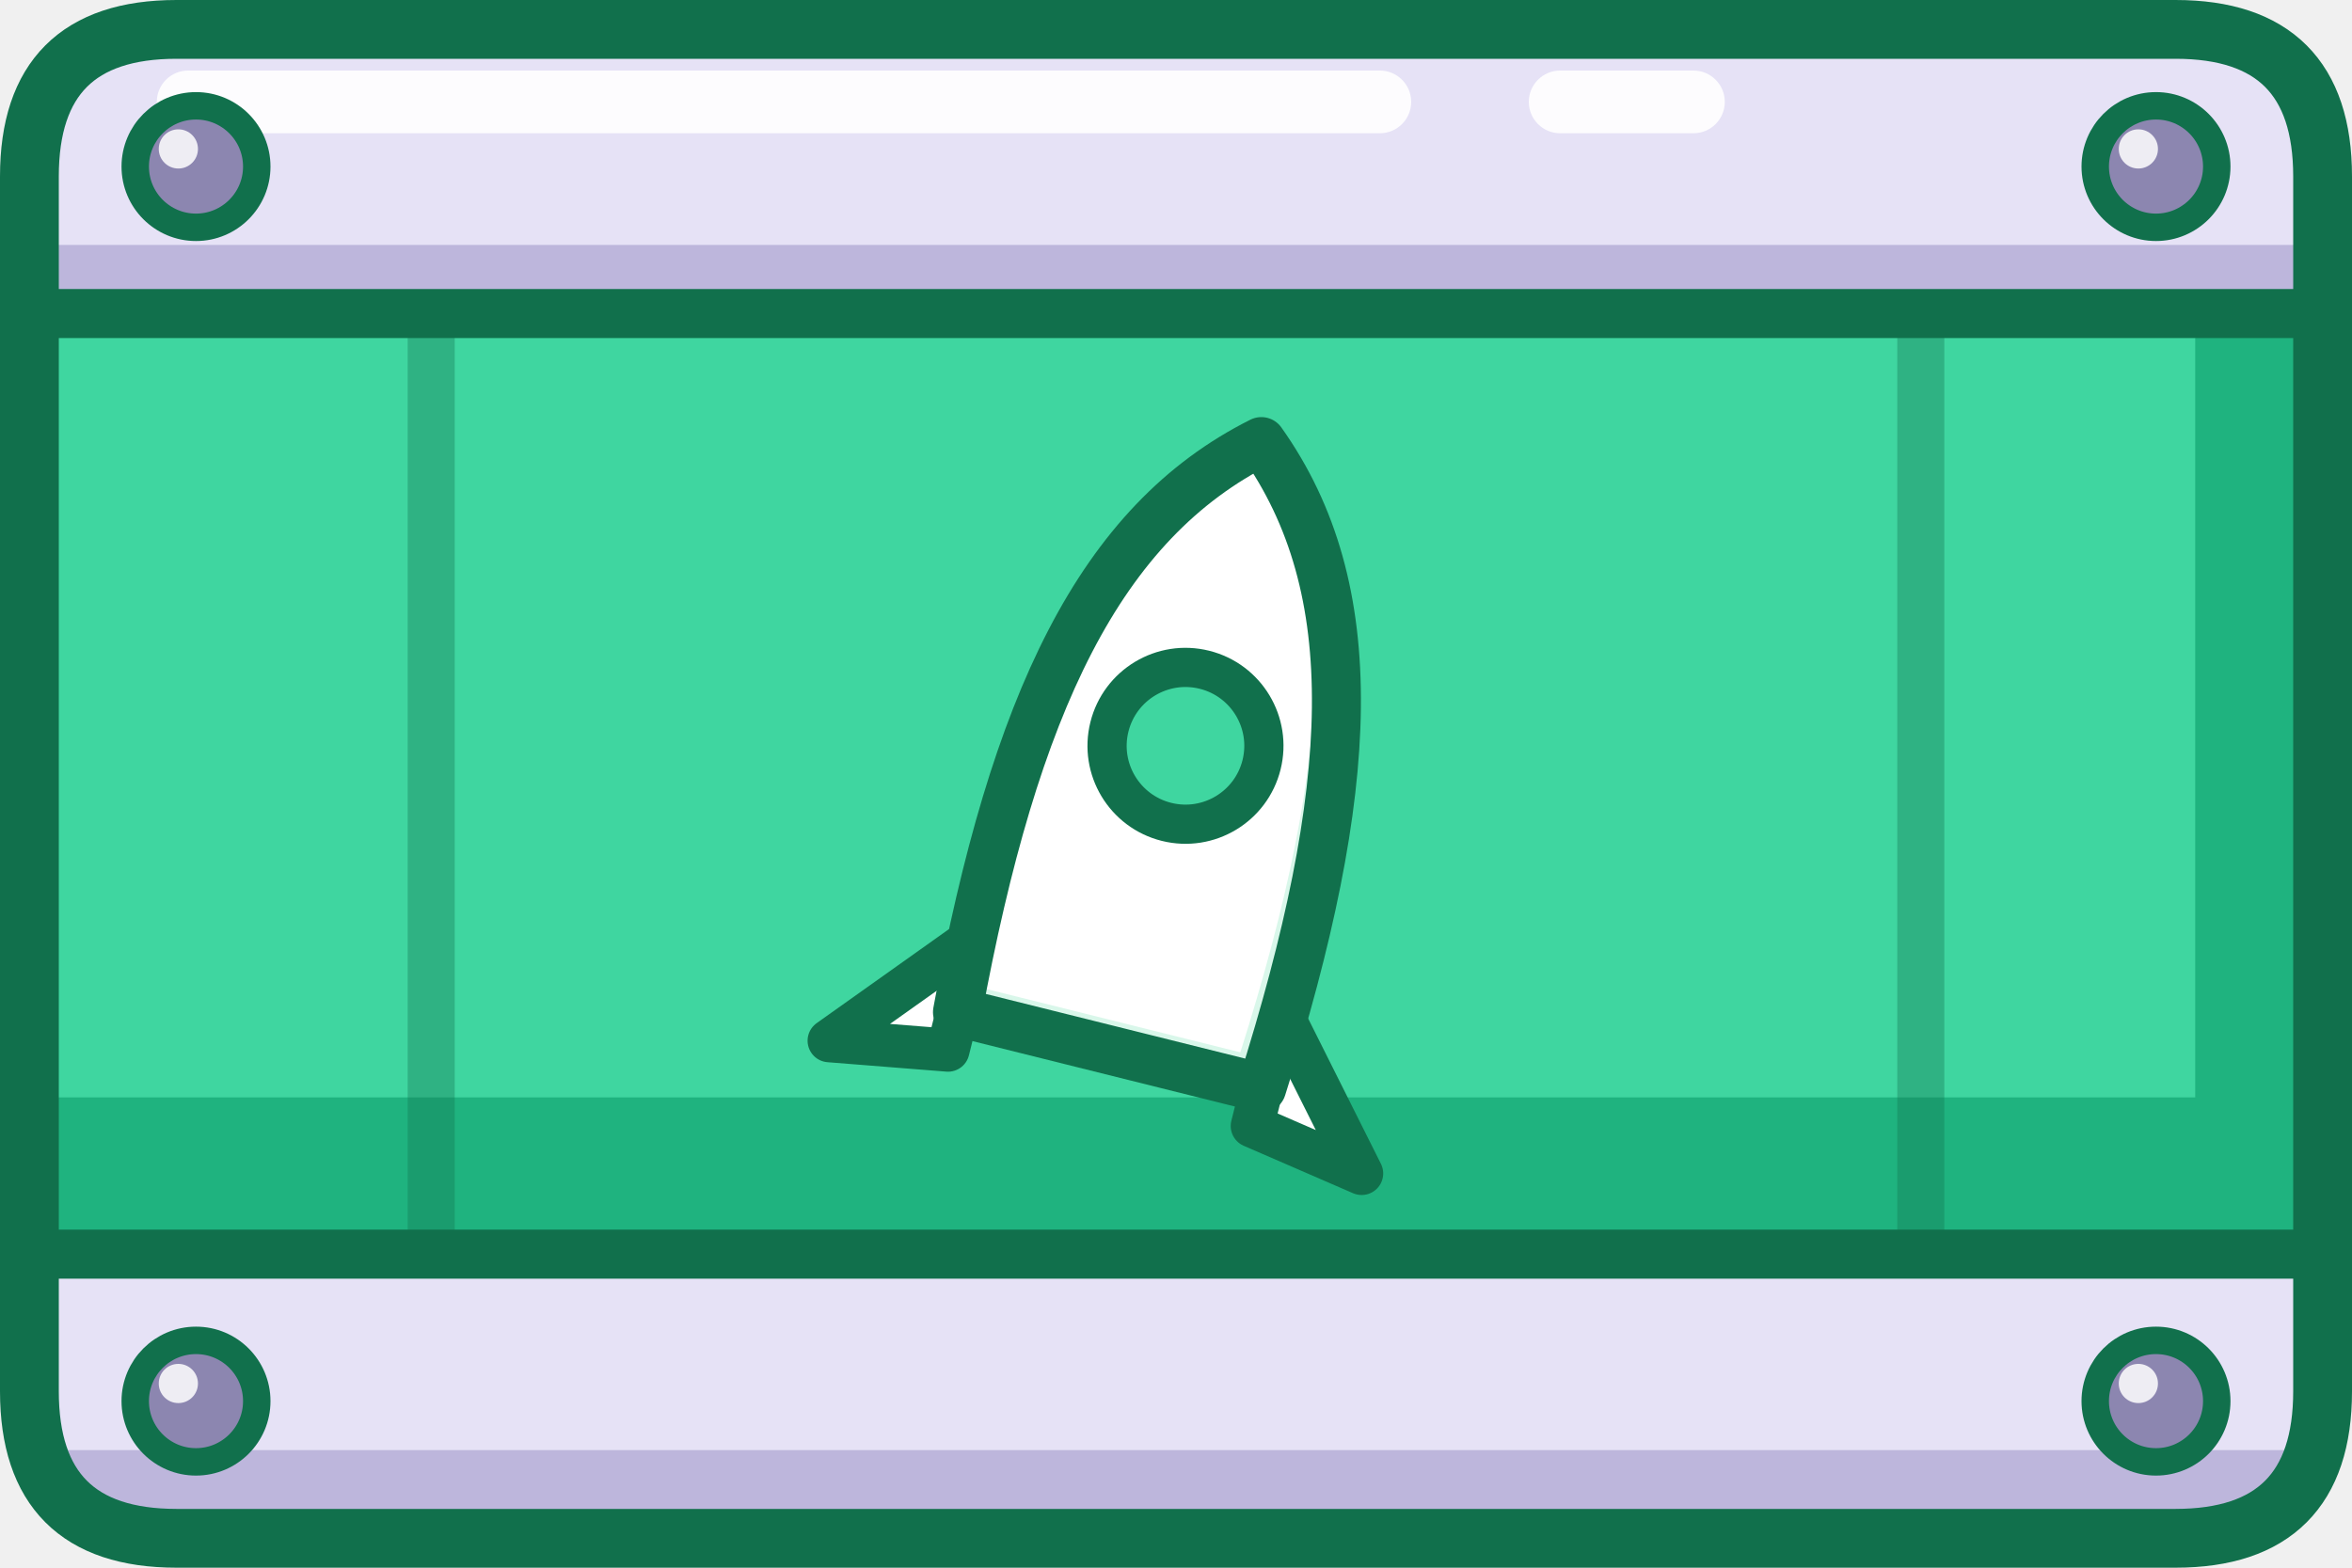
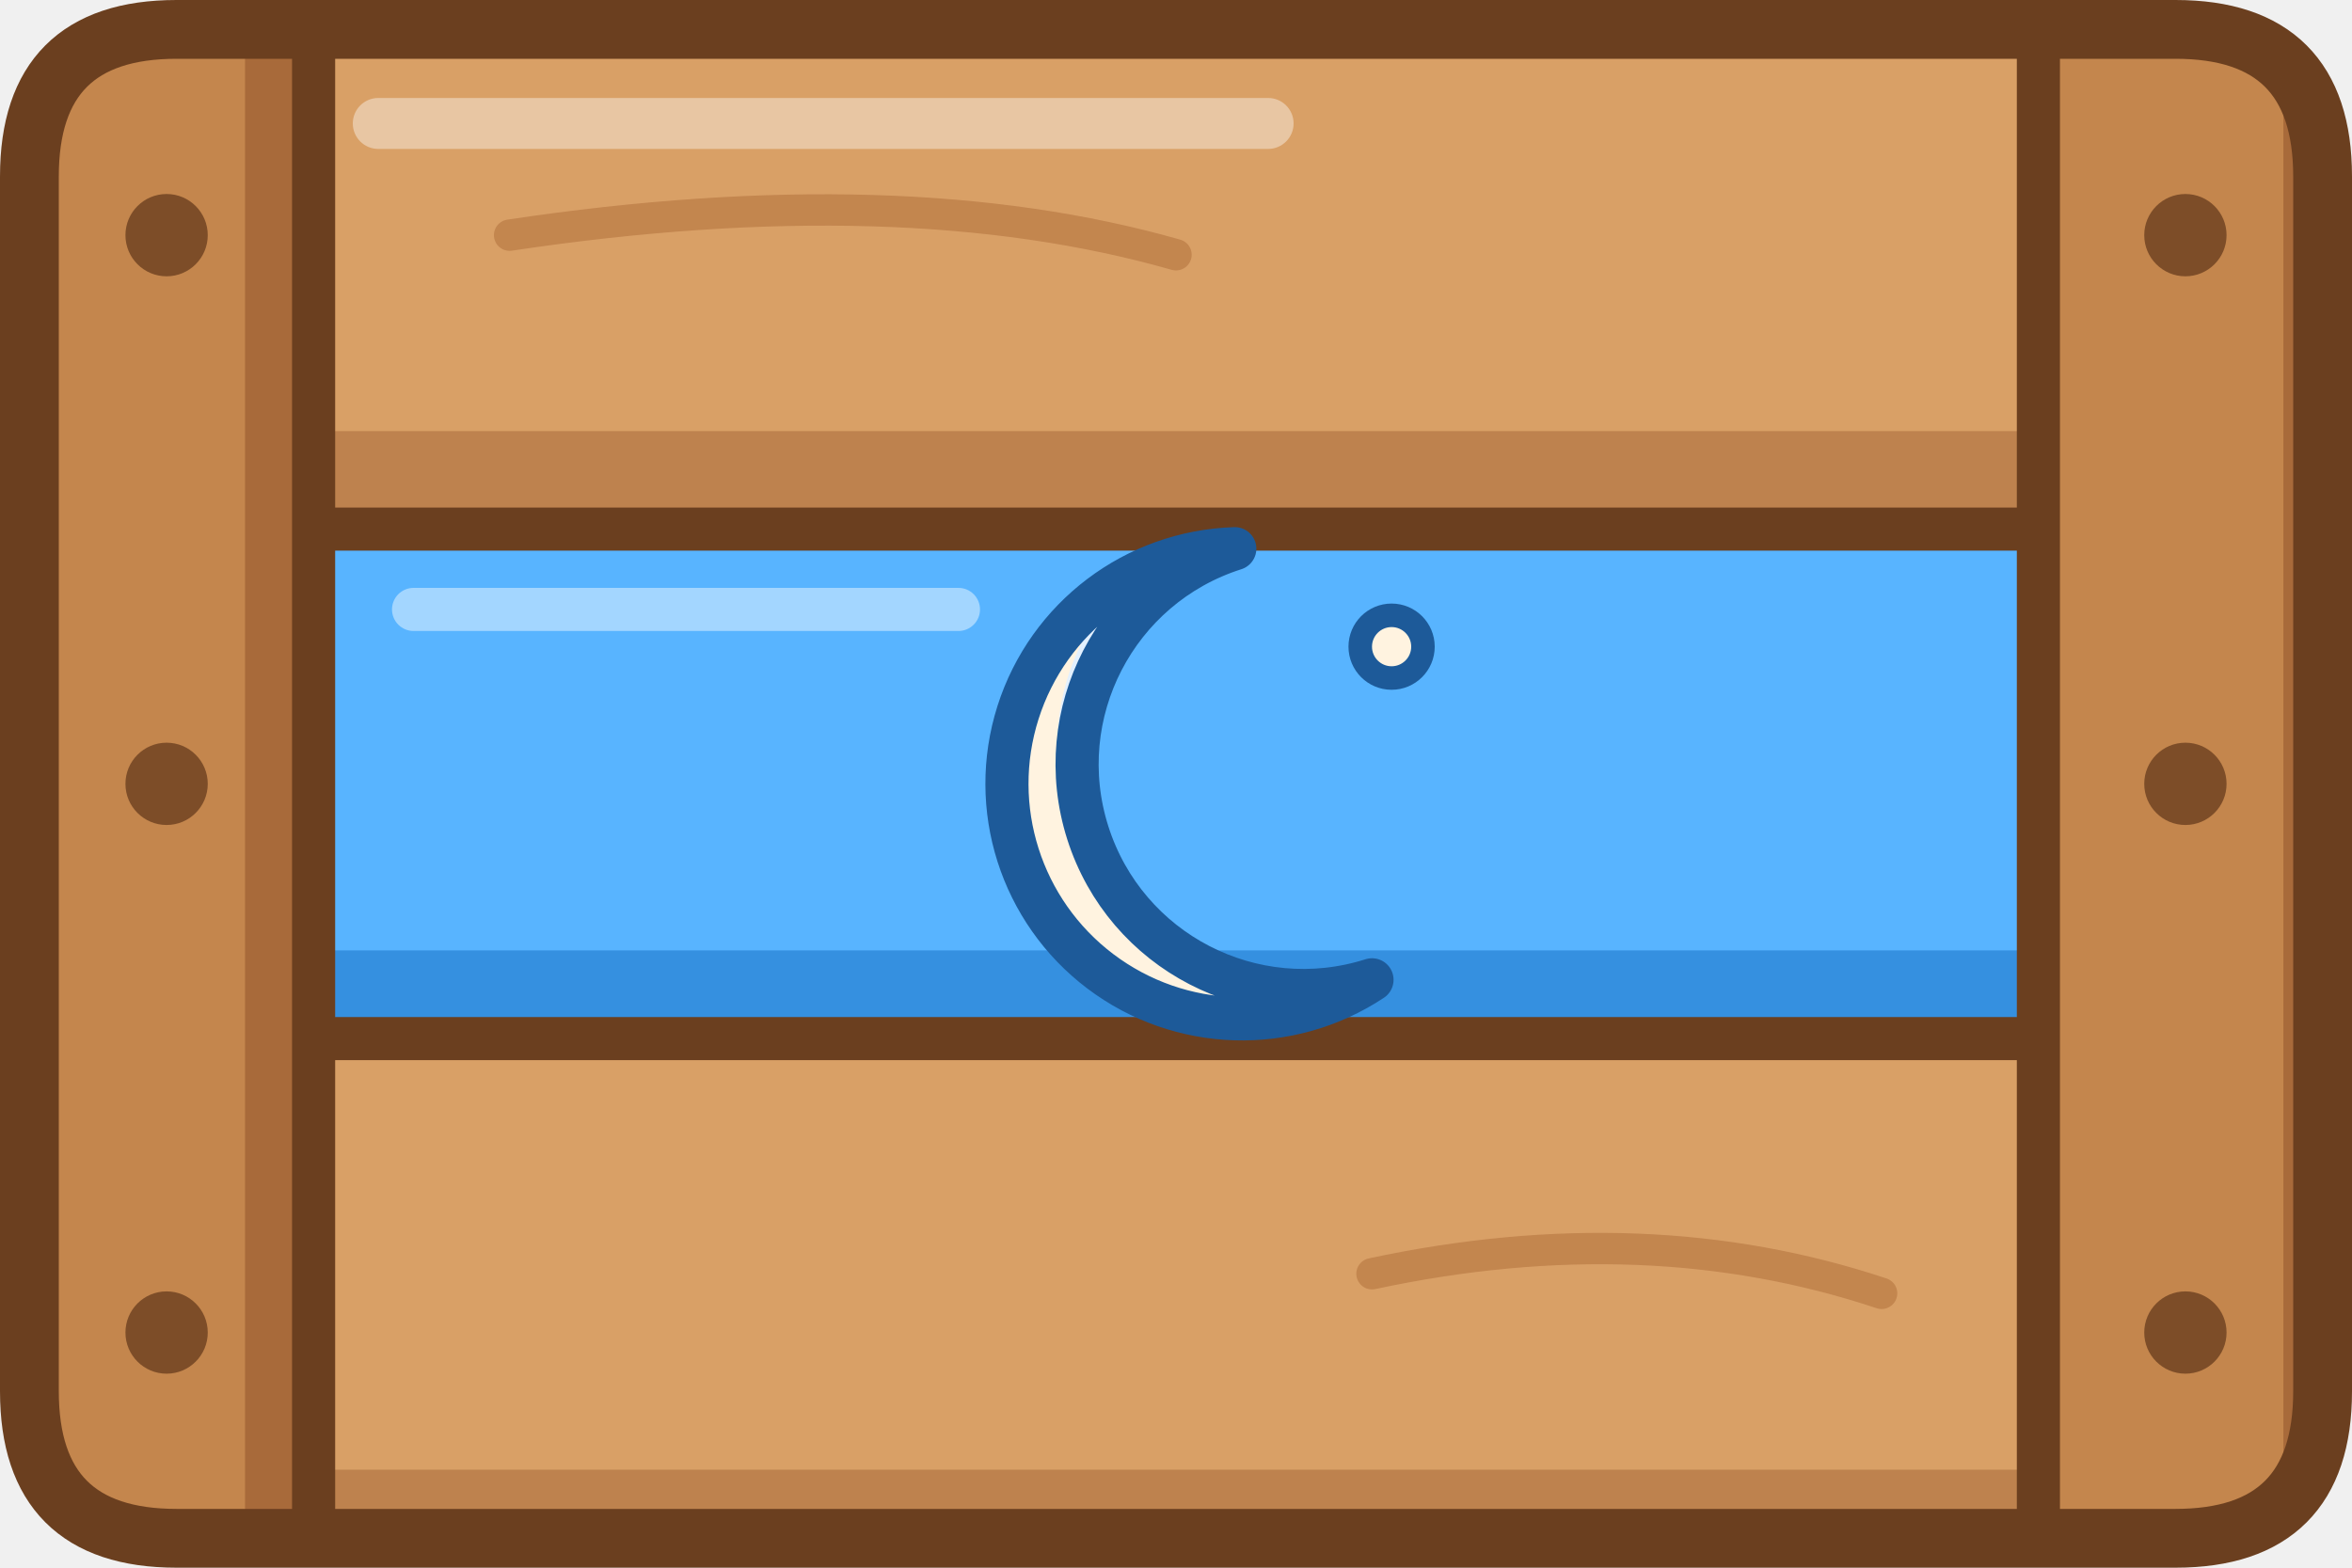
<svg xmlns="http://www.w3.org/2000/svg" width="120" height="80" viewBox="0 0 120 80">
  <clipPath id="c31">
    <path d="M9 1.5H111Q118.5 1.5 118.5 9V71Q118.5 78.5 111 78.5H9Q1.5 78.5 1.5 71V9Q1.5 1.5 9 1.5Z" />
  </clipPath>
  <g clip-path="url(#c31)">
-     <rect x="0" y="0" width="120" height="80" fill="#1fb37f" />
-     <rect x="0" y="0" width="112" height="56" fill="#3fd6a0" />
-     <path d="M22 17V63" fill="none" stroke="#11704c" stroke-width="2.4" stroke-linecap="round" stroke-linejoin="round" opacity="0.35" />
-     <path d="M98 17V63" fill="none" stroke="#11704c" stroke-width="2.4" stroke-linecap="round" stroke-linejoin="round" opacity="0.35" />
-     <rect x="0" y="0" width="120" height="16" fill="#bdb6dc" />
-     <rect x="0" y="0" width="120" height="12.5" fill="#e6e2f6" />
-     <rect x="8" y="3.6" width="64" height="3.2" rx="1.6" fill="#fff" opacity="0.9" />
-     <rect x="78" y="3.6" width="10" height="3.2" rx="1.6" fill="#fff" opacity="0.9" />
-     <rect x="0" y="64" width="120" height="16" fill="#bdb6dc" />
-     <rect x="0" y="64" width="120" height="10" fill="#e6e2f6" />
-     <path d="M0 16H120M0 64H120" stroke="#11704c" stroke-width="2.5" />
+     <rect x="0" y="0" width="120" height="80" fill="#d9a066" />
+     <rect x="0" y="22" width="120" height="5" fill="#a86a3a" opacity="0.55" />
+     <rect x="0" y="48" width="120" height="5" fill="#a86a3a" opacity="0.55" />
+     <rect x="0" y="75" width="120" height="5" fill="#a86a3a" opacity="0.55" />
+     <path d="M26 12Q46 9 60 13" fill="none" stroke="#b97a45" stroke-width="1.6" stroke-linecap="round" stroke-linejoin="round" opacity="0.7" />
+     <path d="M70 65Q84 62 96 66" fill="none" stroke="#b97a45" stroke-width="1.6" stroke-linecap="round" stroke-linejoin="round" opacity="0.7" />
+     <rect x="18" y="5" width="48" height="2.6" rx="1.3" fill="#fff" opacity="0.4" />
+     <rect x="0" y="27" width="120" height="26" fill="#3590e0" />
+     <rect x="0" y="27" width="120" height="21.5" fill="#58b4ff" />
+     <rect x="20" y="30" width="30" height="2.2" rx="1.1" fill="#fff" opacity="0.45" />
+     <rect x="0" y="0" width="16" height="80" fill="#a86a3a" />
+     <rect x="0" y="0" width="12.5" height="80" fill="#c4864d" />
+     <path d="M16 0V80" stroke="#6b3f1f" stroke-width="2.2" />
+     <rect x="104" y="0" width="16" height="80" fill="#a86a3a" />
+     <rect x="104" y="0" width="12.5" height="80" fill="#c4864d" />
+     <path d="M104 0V80" stroke="#6b3f1f" stroke-width="2.2" />
+     <path d="M16 27H104M16 53H104" stroke="#6b3f1f" stroke-width="2.2" />
  </g>
-   <circle cx="10" cy="8.5" r="3.1" fill="#8c86b0" stroke="#11704c" stroke-width="1.4" />
-   <circle cx="9.1" cy="7.6" r="1" fill="#fff" opacity="0.85" />
-   <circle cx="110" cy="8.5" r="3.1" fill="#8c86b0" stroke="#11704c" stroke-width="1.4" />
-   <circle cx="109.1" cy="7.6" r="1" fill="#fff" opacity="0.85" />
-   <circle cx="10" cy="71.5" r="3.1" fill="#8c86b0" stroke="#11704c" stroke-width="1.4" />
-   <circle cx="9.1" cy="70.6" r="1" fill="#fff" opacity="0.85" />
-   <circle cx="110" cy="71.5" r="3.1" fill="#8c86b0" stroke="#11704c" stroke-width="1.4" />
-   <circle cx="109.1" cy="70.6" r="1" fill="#fff" opacity="0.85" />
-   <g transform="rotate(14 60 40)">
-     <clipPath id="c32">
-       <path d="M52 50L46 57L52 56Z" />
-     </clipPath>
-     <g clip-path="url(#c32)">
-       <path d="M52 50L46 57L52 56Z" fill="#ffffff" />
-     </g>
-     <path d="M52 50L46 57L52 56Z" fill="none" stroke="#11704c" stroke-width="2.2" stroke-linejoin="round" />
-     <clipPath id="c33">
-       <path d="M68 50L74 57L68 56Z" />
-     </clipPath>
-     <g clip-path="url(#c33)">
-       <path d="M68 50L74 57L68 56Z" fill="#ffffff" />
-     </g>
-     <path d="M68 50L74 57L68 56Z" fill="none" stroke="#11704c" stroke-width="2.2" stroke-linejoin="round" />
-     <clipPath id="c34">
-       <path d="M60 22C67 28 69 38 68 54H52C51 38 53 28 60 22Z" />
-     </clipPath>
-     <g clip-path="url(#c34)">
-       <path d="M60 22C67 28 69 38 68 54H52C51 38 53 28 60 22Z" fill="#d9f7ea" />
-       <path d="M60 22C67 28 69 38 68 54H52C51 38 53 28 60 22Z" fill="#ffffff" transform="translate(-1.5 -1.5)" />
-     </g>
-     <path d="M60 22C67 28 69 38 68 54H52C51 38 53 28 60 22Z" fill="none" stroke="#11704c" stroke-width="2.5" stroke-linejoin="round" />
-     <circle cx="60" cy="38" r="4" fill="#3fd6a0" stroke="#11704c" stroke-width="2" />
+   <circle cx="8.5" cy="12" r="2.1" fill="#6b3f1f" opacity="0.8" />
+   <circle cx="8.5" cy="40" r="2.1" fill="#6b3f1f" opacity="0.8" />
+   <circle cx="8.5" cy="68" r="2.1" fill="#6b3f1f" opacity="0.8" />
+   <circle cx="111.5" cy="12" r="2.1" fill="#6b3f1f" opacity="0.8" />
+   <circle cx="111.5" cy="40" r="2.1" fill="#6b3f1f" opacity="0.8" />
+   <circle cx="111.5" cy="68" r="2.1" fill="#6b3f1f" opacity="0.8" />
+   <clipPath id="c32">
+     <path d="M63 28A12 12 0 1 0 70 50A10 10 0 1 1 63 28Z" />
+   </clipPath>
+   <g clip-path="url(#c32)">
+     <path d="M63 28A12 12 0 1 0 70 50A10 10 0 1 1 63 28Z" fill="#e2f0ff" />
+     <path d="M63 28A12 12 0 1 0 70 50A10 10 0 1 1 63 28Z" fill="#fff3e0" transform="translate(-1 -1)" />
  </g>
-   <path d="M9 1.5H111Q118.5 1.5 118.5 9V71Q118.5 78.5 111 78.5H9Q1.5 78.5 1.5 71V9Q1.5 1.5 9 1.5Z" fill="none" stroke="#11704c" stroke-width="3" stroke-linejoin="round" />
+   <path d="M63 28A12 12 0 1 0 70 50A10 10 0 1 1 63 28Z" fill="none" stroke="#1d5a99" stroke-width="2.2" stroke-linejoin="round" />
+   <circle cx="71" cy="33" r="1.6" fill="#fff3e0" stroke="#1d5a99" stroke-width="1.2" />
+   <path d="M9 1.5H111Q118.5 1.5 118.5 9V71Q118.5 78.5 111 78.5H9Q1.5 78.5 1.5 71V9Q1.5 1.5 9 1.5Z" fill="none" stroke="#6b3f1f" stroke-width="3" stroke-linejoin="round" />
</svg>
